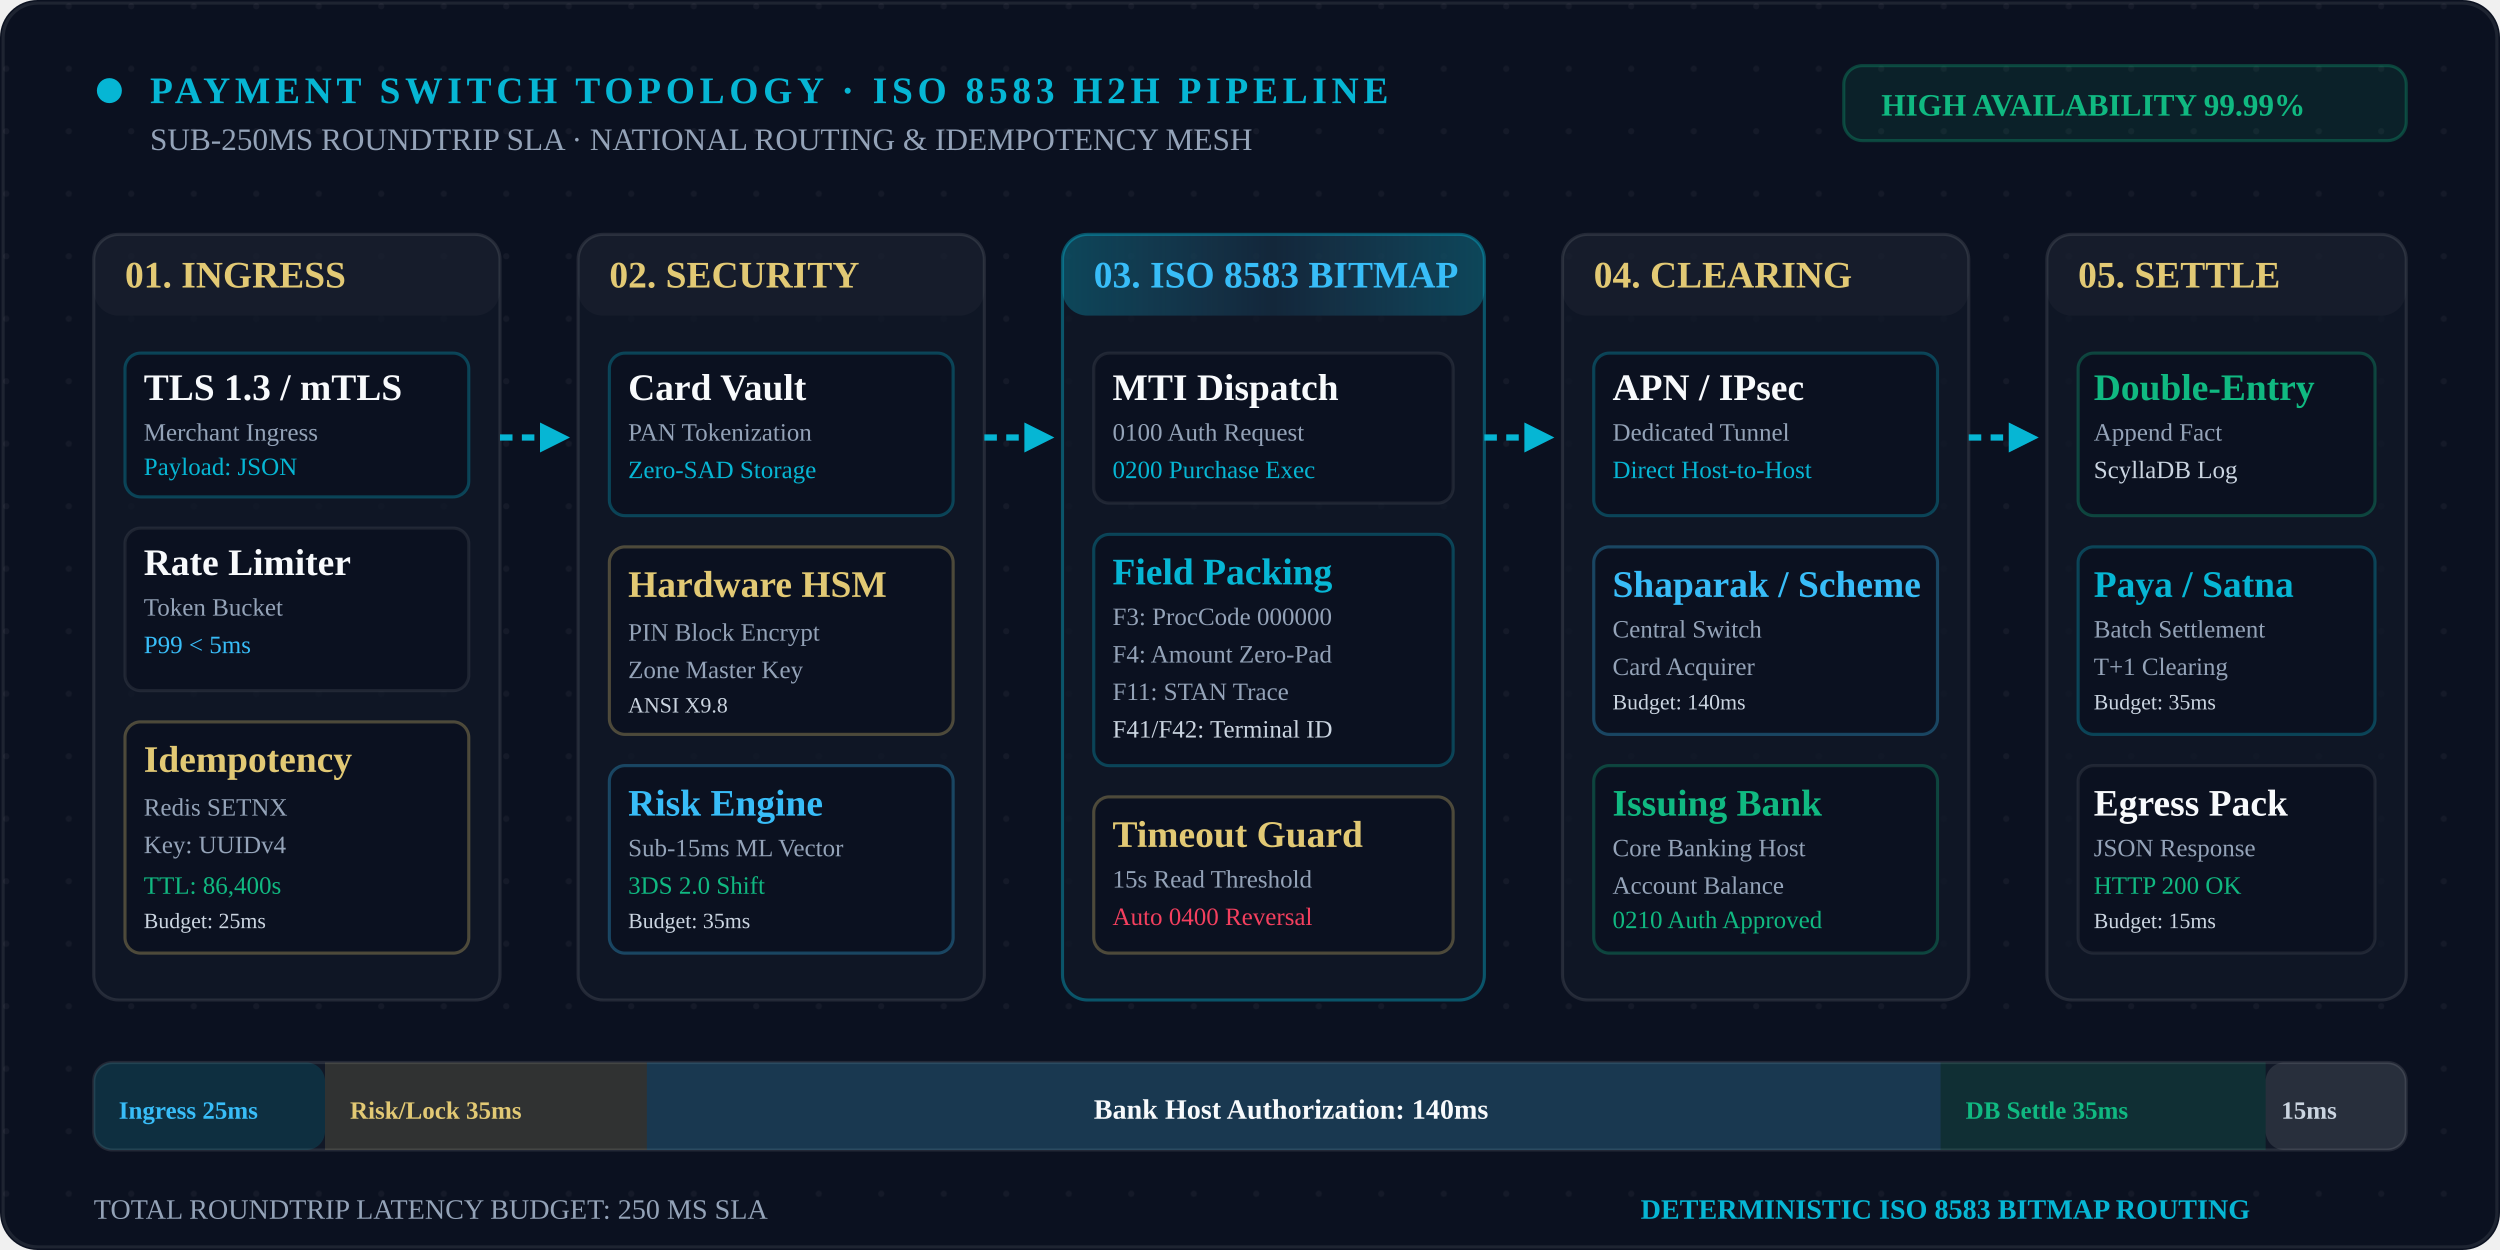
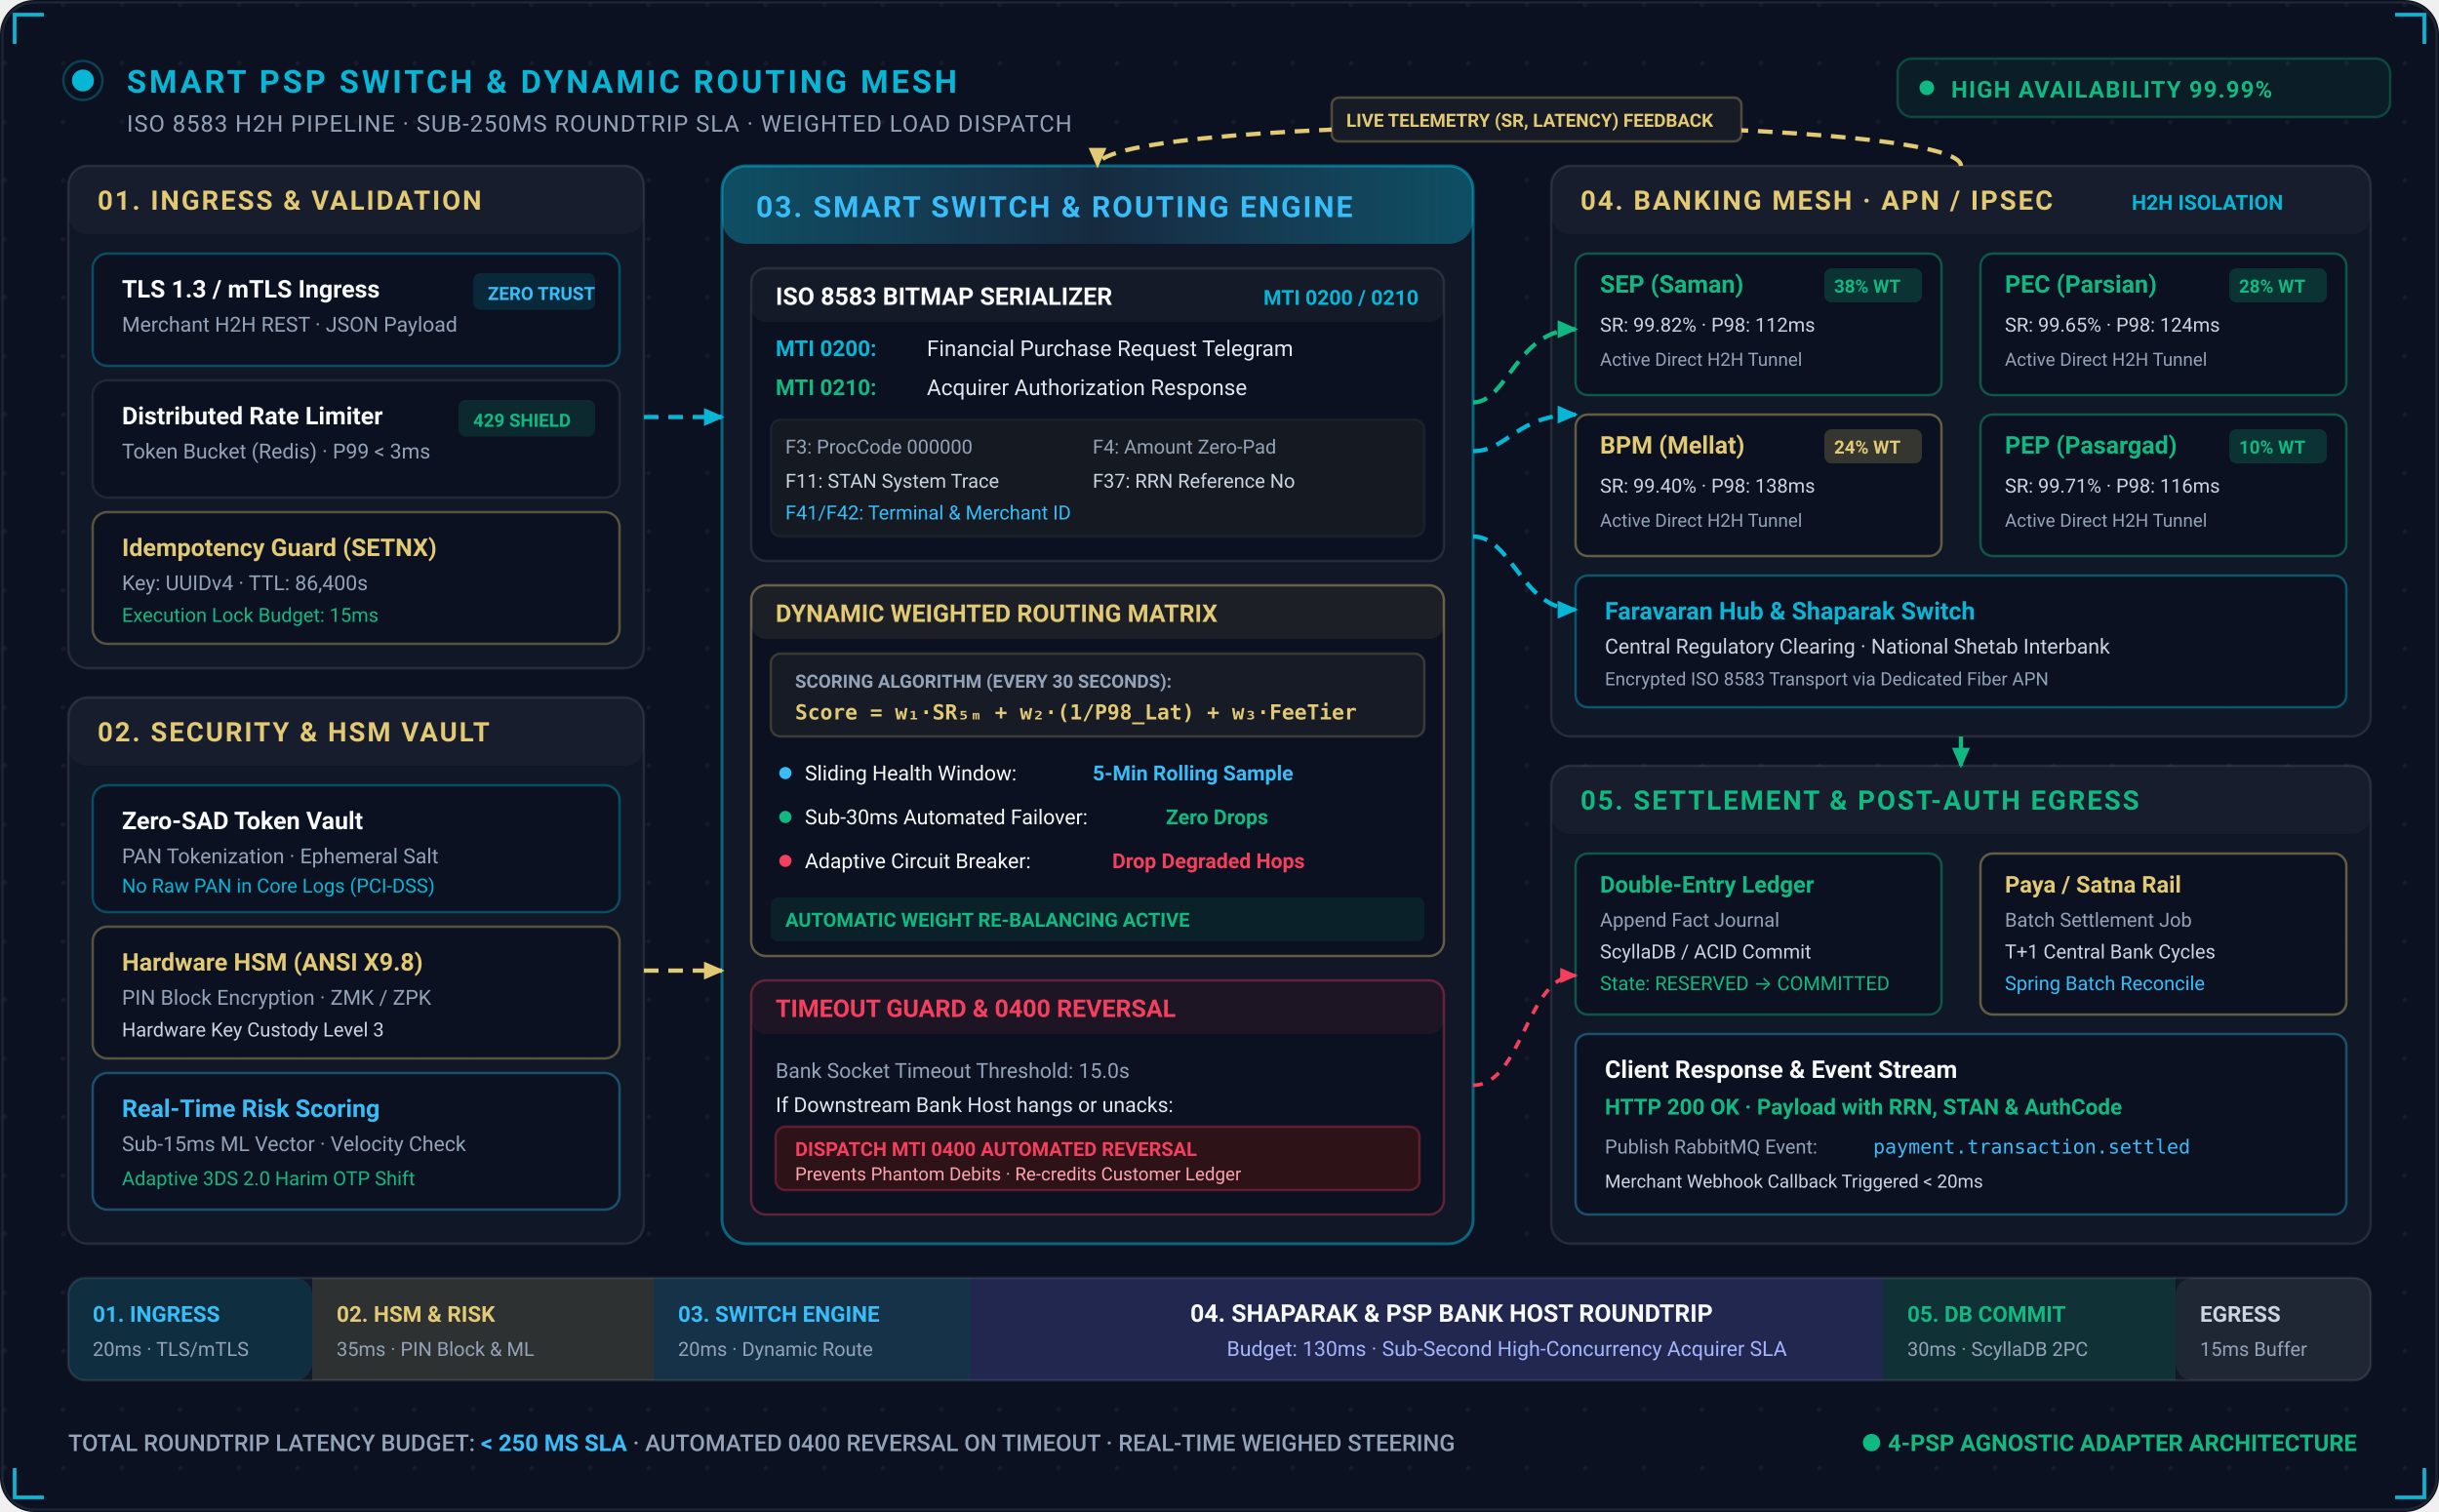
- <svg xmlns="http://www.w3.org/2000/svg" viewBox="0 0 800 400" width="100%" height="auto" class="w-full h-auto font-mono text-[11px]" dir="ltr">
+ <svg xmlns="http://www.w3.org/2000/svg" viewBox="0 0 1000 620" width="100%" height="auto" class="w-full h-auto" preserveAspectRatio="xMidYMid meet" shape-rendering="geometricPrecision" text-rendering="geometricPrecision" dir="ltr">
  <defs>
-     <linearGradient id="switch-cyan-glow" x1="0%" y1="0%" x2="100%" y2="0%">
-       <stop offset="0%" stop-color="#06b6d4" stop-opacity="0.3" />
-       <stop offset="50%" stop-color="#38bdf8" stop-opacity="0.1" />
-       <stop offset="100%" stop-color="#06b6d4" stop-opacity="0.3" />
-     </linearGradient>
-     <pattern id="grid-dots-switch" width="20" height="20" patternUnits="userSpaceOnUse">
+     <pattern id="ps-grid-dots" width="24" height="24" patternUnits="userSpaceOnUse">
      <circle cx="2" cy="2" r="1" fill="#ffffff" fill-opacity="0.04" />
    </pattern>
-     <marker id="arrow-cyan-sw" viewBox="0 0 10 10" refX="6" refY="5" markerWidth="6" markerHeight="6" orient="auto-start-reverse">
-       <path d="M 0 1 L 8 5 L 0 9 z" fill="#06b6d4" />
-     </marker>
-     <marker id="arrow-gold-sw" viewBox="0 0 10 10" refX="6" refY="5" markerWidth="6" markerHeight="6" orient="auto-start-reverse">
-       <path d="M 0 1 L 8 5 L 0 9 z" fill="#e2c974" />
-     </marker>
+     <linearGradient id="ps-cyan-grad" x1="0%" y1="0%" x2="100%" y2="100%">
+       <stop offset="0%" stop-color="#06b6d4" stop-opacity="0.25" />
+       <stop offset="100%" stop-color="#06b6d4" stop-opacity="0.02" />
+     </linearGradient>
+     <linearGradient id="ps-gold-grad" x1="0%" y1="0%" x2="100%" y2="100%">
+       <stop offset="0%" stop-color="#e2c974" stop-opacity="0.2" />
+       <stop offset="100%" stop-color="#e2c974" stop-opacity="0.02" />
+     </linearGradient>
+     <linearGradient id="ps-emerald-grad" x1="0%" y1="0%" x2="100%" y2="100%">
+       <stop offset="0%" stop-color="#10b981" stop-opacity="0.2" />
+       <stop offset="100%" stop-color="#10b981" stop-opacity="0.02" />
+     </linearGradient>
+     <linearGradient id="ps-core-glow" x1="0%" y1="0%" x2="100%" y2="0%">
+       <stop offset="0%" stop-color="#06b6d4" stop-opacity="0.35" />
+       <stop offset="50%" stop-color="#38bdf8" stop-opacity="0.12" />
+       <stop offset="100%" stop-color="#06b6d4" stop-opacity="0.35" />
+     </linearGradient>
+     <marker id="ps-arrow-cyan" viewBox="0 0 10 10" refX="7" refY="5" markerWidth="6" markerHeight="6" orient="auto-start-reverse">
+       <path d="M 0 1.5 L 8 5 L 0 8.5 z" fill="#06b6d4" />
+     </marker>
+     <marker id="ps-arrow-gold" viewBox="0 0 10 10" refX="7" refY="5" markerWidth="6" markerHeight="6" orient="auto-start-reverse">
+       <path d="M 0 1.5 L 8 5 L 0 8.5 z" fill="#e2c974" />
+     </marker>
+     <marker id="ps-arrow-emerald" viewBox="0 0 10 10" refX="7" refY="5" markerWidth="6" markerHeight="6" orient="auto-start-reverse">
+       <path d="M 0 1.5 L 8 5 L 0 8.5 z" fill="#10b981" />
+     </marker>
+     <marker id="ps-arrow-rose" viewBox="0 0 10 10" refX="7" refY="5" markerWidth="6" markerHeight="6" orient="auto-start-reverse">
+       <path d="M 0 1.5 L 8 5 L 0 8.5 z" fill="#f43f5e" />
+     </marker>
+     <style>
+       @keyframes psFlow { to { stroke-dashoffset: -28; } }
+       .ps-conduit-cyan { stroke: #06b6d4; stroke-width: 1.75; stroke-dasharray: 6 4; animation: psFlow 1.6s linear infinite; }
+       .ps-conduit-gold { stroke: #e2c974; stroke-width: 1.75; stroke-dasharray: 6 4; animation: psFlow 1.6s linear infinite; }
+       .ps-conduit-emerald { stroke: #10b981; stroke-width: 1.75; stroke-dasharray: 6 4; animation: psFlow 1.6s linear infinite; }
+       .ps-conduit-rose { stroke: #f43f5e; stroke-width: 1.5; stroke-dasharray: 4 4; animation: psFlow 2s linear infinite; }
+       text { font-family: system-ui, -apple-system, 'Segoe UI', Roboto, 'IBM Plex Mono', monospace; }
+       .code-font { font-family: 'IBM Plex Mono', monospace; }
+     </style>
  </defs>
-   <rect width="800" height="400" fill="#0b1120" rx="12" />
-   <rect width="800" height="400" fill="url(#grid-dots-switch)" rx="12" />
-   <rect width="798" height="398" x="1" y="1" fill="none" stroke="#ffffff" stroke-opacity="0.08" rx="11" />
-   <g transform="translate(30, 24)">
-     <circle cx="5" cy="5" r="4" fill="#06b6d4" />
-     <text x="18" y="9" fill="#06b6d4" font-weight="700" letter-spacing="1.5">PAYMENT SWITCH TOPOLOGY · ISO 8583 H2H PIPELINE</text>
-     <text x="18" y="24" fill="#94a3b8" font-size="10">SUB-250MS ROUNDTRIP SLA · NATIONAL ROUTING &amp; IDEMPOTENCY MESH</text>
-     <rect x="560" y="-3" width="180" height="24" rx="6" fill="#10b981" fill-opacity="0.1" stroke="#10b981" stroke-opacity="0.3" />
-     <text x="572" y="13" fill="#10b981" font-size="10" font-weight="600">HIGH AVAILABILITY 99.99%</text>
-   </g>
-   <g transform="translate(30, 75)">
-     <rect width="130" height="245" rx="8" fill="#111827" fill-opacity="0.8" stroke="#ffffff" stroke-opacity="0.1" />
-     <rect width="130" height="26" rx="8" fill="#ffffff" fill-opacity="0.03" />
-     <text x="10" y="17" fill="#e2c974" font-weight="700">01. INGRESS</text>
-     <rect x="10" y="38" width="110" height="46" rx="5" fill="#0b1120" stroke="#06b6d4" stroke-opacity="0.3" />
-     <text x="16" y="53" fill="#f8fafc" font-weight="600">TLS 1.3 / mTLS</text>
-     <text x="16" y="66" fill="#94a3b8" font-size="8">Merchant Ingress</text>
-     <text x="16" y="77" fill="#06b6d4" font-size="8">Payload: JSON</text>
-     <rect x="10" y="94" width="110" height="52" rx="5" fill="#0b1120" stroke="#ffffff" stroke-opacity="0.08" />
-     <text x="16" y="109" fill="#f8fafc" font-weight="600">Rate Limiter</text>
-     <text x="16" y="122" fill="#94a3b8" font-size="8">Token Bucket</text>
-     <text x="16" y="134" fill="#38bdf8" font-size="8">P99 &lt; 5ms</text>
-     <rect x="10" y="156" width="110" height="74" rx="5" fill="#0b1120" stroke="#e2c974" stroke-opacity="0.3" />
-     <text x="16" y="172" fill="#e2c974" font-weight="600">Idempotency</text>
-     <text x="16" y="186" fill="#94a3b8" font-size="8">Redis SETNX</text>
-     <text x="16" y="198" fill="#94a3b8" font-size="8">Key: UUIDv4</text>
-     <text x="16" y="211" fill="#10b981" font-size="8">TTL: 86,400s</text>
-     <text x="16" y="222" fill="#cbd5e1" font-size="7">Budget: 25ms</text>
-   </g>
-   <path d="M 160 140 L 180 140" fill="none" stroke="#06b6d4" stroke-width="2" stroke-dasharray="4 3" marker-end="url(#arrow-cyan-sw)" />
-   <g transform="translate(185, 75)">
-     <rect width="130" height="245" rx="8" fill="#111827" fill-opacity="0.8" stroke="#ffffff" stroke-opacity="0.1" />
-     <rect width="130" height="26" rx="8" fill="#ffffff" fill-opacity="0.03" />
-     <text x="10" y="17" fill="#e2c974" font-weight="700">02. SECURITY</text>
-     <rect x="10" y="38" width="110" height="52" rx="5" fill="#0b1120" stroke="#06b6d4" stroke-opacity="0.3" />
-     <text x="16" y="53" fill="#f8fafc" font-weight="600">Card Vault</text>
-     <text x="16" y="66" fill="#94a3b8" font-size="8">PAN Tokenization</text>
-     <text x="16" y="78" fill="#06b6d4" font-size="8">Zero-SAD Storage</text>
-     <rect x="10" y="100" width="110" height="60" rx="5" fill="#0b1120" stroke="#e2c974" stroke-opacity="0.3" />
-     <text x="16" y="116" fill="#e2c974" font-weight="600">Hardware HSM</text>
-     <text x="16" y="130" fill="#94a3b8" font-size="8">PIN Block Encrypt</text>
-     <text x="16" y="142" fill="#94a3b8" font-size="8">Zone Master Key</text>
-     <text x="16" y="153" fill="#cbd5e1" font-size="7">ANSI X9.8</text>
-     <rect x="10" y="170" width="110" height="60" rx="5" fill="#0b1120" stroke="#38bdf8" stroke-opacity="0.3" />
-     <text x="16" y="186" fill="#38bdf8" font-weight="600">Risk Engine</text>
-     <text x="16" y="199" fill="#94a3b8" font-size="8">Sub-15ms ML Vector</text>
-     <text x="16" y="211" fill="#10b981" font-size="8">3DS 2.0 Shift</text>
-     <text x="16" y="222" fill="#cbd5e1" font-size="7">Budget: 35ms</text>
-   </g>
-   <path d="M 315 140 L 335 140" fill="none" stroke="#06b6d4" stroke-width="2" stroke-dasharray="4 3" marker-end="url(#arrow-cyan-sw)" />
-   <g transform="translate(340, 75)">
-     <rect width="135" height="245" rx="8" fill="#111827" fill-opacity="0.8" stroke="#06b6d4" stroke-opacity="0.4" />
-     <rect width="135" height="26" rx="8" fill="url(#switch-cyan-glow)" />
-     <text x="10" y="17" fill="#38bdf8" font-weight="700">03. ISO 8583 BITMAP</text>
-     <rect x="10" y="38" width="115" height="48" rx="5" fill="#0b1120" stroke="#ffffff" stroke-opacity="0.08" />
-     <text x="16" y="53" fill="#f8fafc" font-weight="600">MTI Dispatch</text>
-     <text x="16" y="66" fill="#94a3b8" font-size="8">0100 Auth Request</text>
-     <text x="16" y="78" fill="#06b6d4" font-size="8">0200 Purchase Exec</text>
-     <rect x="10" y="96" width="115" height="74" rx="5" fill="#0b1120" stroke="#06b6d4" stroke-opacity="0.3" />
-     <text x="16" y="112" fill="#06b6d4" font-weight="600">Field Packing</text>
-     <text x="16" y="125" fill="#94a3b8" font-size="8">F3: ProcCode 000000</text>
-     <text x="16" y="137" fill="#94a3b8" font-size="8">F4: Amount Zero-Pad</text>
-     <text x="16" y="149" fill="#94a3b8" font-size="8">F11: STAN Trace</text>
-     <text x="16" y="161" fill="#cbd5e1" font-size="8">F41/F42: Terminal ID</text>
-     <rect x="10" y="180" width="115" height="50" rx="5" fill="#0b1120" stroke="#e2c974" stroke-opacity="0.3" />
-     <text x="16" y="196" fill="#e2c974" font-weight="600">Timeout Guard</text>
-     <text x="16" y="209" fill="#94a3b8" font-size="8">15s Read Threshold</text>
-     <text x="16" y="221" fill="#f43f5e" font-size="8">Auto 0400 Reversal</text>
-   </g>
-   <path d="M 475 140 L 495 140" fill="none" stroke="#06b6d4" stroke-width="2" stroke-dasharray="4 3" marker-end="url(#arrow-cyan-sw)" />
-   <g transform="translate(500, 75)">
-     <rect width="130" height="245" rx="8" fill="#111827" fill-opacity="0.8" stroke="#ffffff" stroke-opacity="0.1" />
-     <rect width="130" height="26" rx="8" fill="#ffffff" fill-opacity="0.03" />
-     <text x="10" y="17" fill="#e2c974" font-weight="700">04. CLEARING</text>
-     <rect x="10" y="38" width="110" height="52" rx="5" fill="#0b1120" stroke="#06b6d4" stroke-opacity="0.3" />
-     <text x="16" y="53" fill="#f8fafc" font-weight="600">APN / IPsec</text>
-     <text x="16" y="66" fill="#94a3b8" font-size="8">Dedicated Tunnel</text>
-     <text x="16" y="78" fill="#06b6d4" font-size="8">Direct Host-to-Host</text>
-     <rect x="10" y="100" width="110" height="60" rx="5" fill="#0b1120" stroke="#38bdf8" stroke-opacity="0.3" />
-     <text x="16" y="116" fill="#38bdf8" font-weight="600">Shaparak / Scheme</text>
-     <text x="16" y="129" fill="#94a3b8" font-size="8">Central Switch</text>
-     <text x="16" y="141" fill="#94a3b8" font-size="8">Card Acquirer</text>
-     <text x="16" y="152" fill="#cbd5e1" font-size="7">Budget: 140ms</text>
-     <rect x="10" y="170" width="110" height="60" rx="5" fill="#0b1120" stroke="#10b981" stroke-opacity="0.3" />
-     <text x="16" y="186" fill="#10b981" font-weight="600">Issuing Bank</text>
-     <text x="16" y="199" fill="#94a3b8" font-size="8">Core Banking Host</text>
-     <text x="16" y="211" fill="#94a3b8" font-size="8">Account Balance</text>
-     <text x="16" y="222" fill="#10b981" font-size="8">0210 Auth Approved</text>
-   </g>
-   <path d="M 630 140 L 650 140" fill="none" stroke="#06b6d4" stroke-width="2" stroke-dasharray="4 3" marker-end="url(#arrow-cyan-sw)" />
-   <g transform="translate(655, 75)">
-     <rect width="115" height="245" rx="8" fill="#111827" fill-opacity="0.8" stroke="#ffffff" stroke-opacity="0.1" />
-     <rect width="115" height="26" rx="8" fill="#ffffff" fill-opacity="0.03" />
-     <text x="10" y="17" fill="#e2c974" font-weight="700">05. SETTLE</text>
-     <rect x="10" y="38" width="95" height="52" rx="5" fill="#0b1120" stroke="#10b981" stroke-opacity="0.3" />
-     <text x="15" y="53" fill="#10b981" font-weight="600">Double-Entry</text>
-     <text x="15" y="66" fill="#94a3b8" font-size="8">Append Fact</text>
-     <text x="15" y="78" fill="#cbd5e1" font-size="8">ScyllaDB Log</text>
-     <rect x="10" y="100" width="95" height="60" rx="5" fill="#0b1120" stroke="#06b6d4" stroke-opacity="0.3" />
-     <text x="15" y="116" fill="#06b6d4" font-weight="600">Paya / Satna</text>
-     <text x="15" y="129" fill="#94a3b8" font-size="8">Batch Settlement</text>
-     <text x="15" y="141" fill="#94a3b8" font-size="8">T+1 Clearing</text>
-     <text x="15" y="152" fill="#cbd5e1" font-size="7">Budget: 35ms</text>
-     <rect x="10" y="170" width="95" height="60" rx="5" fill="#0b1120" stroke="#ffffff" stroke-opacity="0.08" />
-     <text x="15" y="186" fill="#f8fafc" font-weight="600">Egress Pack</text>
-     <text x="15" y="199" fill="#94a3b8" font-size="8">JSON Response</text>
-     <text x="15" y="211" fill="#10b981" font-size="8">HTTP 200 OK</text>
-     <text x="15" y="222" fill="#cbd5e1" font-size="7">Budget: 15ms</text>
-   </g>
-   <g transform="translate(30, 340)">
-     <rect width="740" height="28" rx="6" fill="#111827" stroke="#ffffff" stroke-opacity="0.1" />
-     <rect x="0" y="0" width="74" height="28" rx="6" fill="#06b6d4" fill-opacity="0.15" />
-     <text x="8" y="18" fill="#38bdf8" font-size="8" font-weight="600">Ingress 25ms</text>
-     <rect x="74" y="0" width="103" height="28" fill="#e2c974" fill-opacity="0.15" />
-     <text x="82" y="18" fill="#e2c974" font-size="8" font-weight="600">Risk/Lock 35ms</text>
-     <rect x="177" y="0" width="414" height="28" fill="#38bdf8" fill-opacity="0.2" />
-     <text x="320" y="18" fill="#f8fafc" font-size="9" font-weight="700">Bank Host Authorization: 140ms</text>
-     <rect x="591" y="0" width="104" height="28" fill="#10b981" fill-opacity="0.15" />
-     <text x="599" y="18" fill="#10b981" font-size="8" font-weight="600">DB Settle 35ms</text>
-     <rect x="695" y="0" width="45" height="28" rx="6" fill="#ffffff" fill-opacity="0.1" />
-     <text x="700" y="18" fill="#cbd5e1" font-size="8" font-weight="600">15ms</text>
-   </g>
-   <g transform="translate(30, 385)">
-     <text x="0" y="5" fill="#94a3b8" font-size="9">TOTAL ROUNDTRIP LATENCY BUDGET: 250 MS SLA</text>
-     <text x="495" y="5" fill="#06b6d4" font-size="9" font-weight="600">DETERMINISTIC ISO 8583 BITMAP ROUTING</text>
+   <rect width="1000" height="620" fill="#0b1120" rx="14" />
+   <rect width="1000" height="620" fill="url(#ps-grid-dots)" rx="14" />
+   <rect width="998" height="618" x="1" y="1" fill="none" stroke="#ffffff" stroke-opacity="0.08" rx="13" />
+   <path d="M 6 18 L 6 6 L 18 6" stroke="#06b6d4" stroke-width="1.5" fill="none" />
+   <path d="M 982 6 L 994 6 L 994 18" stroke="#06b6d4" stroke-width="1.5" fill="none" />
+   <path d="M 6 602 L 6 614 L 18 614" stroke="#06b6d4" stroke-width="1.5" fill="none" />
+   <path d="M 982 614 L 994 614 L 994 602" stroke="#06b6d4" stroke-width="1.5" fill="none" />
+   <g transform="translate(28, 22)">
+     <circle cx="6" cy="11" r="4.5" fill="#06b6d4" />
+     <circle cx="6" cy="11" r="8" fill="none" stroke="#06b6d4" stroke-opacity="0.3" />
+     <text x="24" y="16" fill="#06b6d4" font-size="13" font-weight="700" letter-spacing="1.2">SMART PSP SWITCH &amp; DYNAMIC ROUTING MESH</text>
+     <text x="24" y="32" fill="#94a3b8" font-size="9.5" letter-spacing="0.4">ISO 8583 H2H PIPELINE · SUB-250MS ROUNDTRIP SLA · WEIGHTED LOAD DISPATCH</text>
+     <rect x="750" y="2" width="202" height="24" rx="6" fill="#10b981" fill-opacity="0.08" stroke="#10b981" stroke-opacity="0.3" />
+     <circle cx="762" cy="14" r="3" fill="#10b981" />
+     <text x="772" y="18" fill="#10b981" font-size="9.5" font-weight="700" letter-spacing="0.5">HIGH AVAILABILITY 99.99%</text>
+   </g>
+   <g transform="translate(28, 68)">
+     <rect width="236" height="206" rx="8" fill="#111827" fill-opacity="0.85" stroke="#ffffff" stroke-opacity="0.1" />
+     <rect width="236" height="28" rx="8" fill="#ffffff" fill-opacity="0.03" />
+     <text x="12" y="18" fill="#e2c974" font-size="11" font-weight="700" letter-spacing="0.8">01. INGRESS &amp; VALIDATION</text>
+     <g transform="translate(10, 36)">
+       <rect width="216" height="46" rx="6" fill="#0b1120" stroke="#06b6d4" stroke-opacity="0.35" />
+       <text x="12" y="18" fill="#f8fafc" font-size="10" font-weight="600">TLS 1.3 / mTLS Ingress</text>
+       <text x="12" y="32" fill="#94a3b8" font-size="8.5">Merchant H2H REST · JSON Payload</text>
+       <rect x="156" y="8" width="50" height="15" rx="3" fill="#06b6d4" fill-opacity="0.15" />
+       <text x="162" y="19" fill="#38bdf8" font-size="7.5" font-weight="600">ZERO TRUST</text>
+     </g>
+     <g transform="translate(10, 88)">
+       <rect width="216" height="48" rx="6" fill="#0b1120" stroke="#ffffff" stroke-opacity="0.08" />
+       <text x="12" y="18" fill="#f8fafc" font-size="10" font-weight="600">Distributed Rate Limiter</text>
+       <text x="12" y="32" fill="#94a3b8" font-size="8.5">Token Bucket (Redis) · P99 &lt; 3ms</text>
+       <rect x="150" y="8" width="56" height="15" rx="3" fill="#10b981" fill-opacity="0.15" />
+       <text x="156" y="19" fill="#10b981" font-size="7.5" font-weight="600">429 SHIELD</text>
+     </g>
+     <g transform="translate(10, 142)">
+       <rect width="216" height="54" rx="6" fill="#0b1120" stroke="#e2c974" stroke-opacity="0.35" />
+       <text x="12" y="18" fill="#e2c974" font-size="10" font-weight="600">Idempotency Guard (SETNX)</text>
+       <text x="12" y="32" fill="#94a3b8" font-size="8.5">Key: UUIDv4 · TTL: 86,400s</text>
+       <text x="12" y="45" fill="#10b981" font-size="8">Execution Lock Budget: 15ms</text>
+     </g>
+   </g>
+   <g transform="translate(28, 286)">
+     <rect width="236" height="224" rx="8" fill="#111827" fill-opacity="0.85" stroke="#ffffff" stroke-opacity="0.1" />
+     <rect width="236" height="28" rx="8" fill="#ffffff" fill-opacity="0.03" />
+     <text x="12" y="18" fill="#e2c974" font-size="11" font-weight="700" letter-spacing="0.8">02. SECURITY &amp; HSM VAULT</text>
+     <g transform="translate(10, 36)">
+       <rect width="216" height="52" rx="6" fill="#0b1120" stroke="#06b6d4" stroke-opacity="0.35" />
+       <text x="12" y="18" fill="#f8fafc" font-size="10" font-weight="600">Zero-SAD Token Vault</text>
+       <text x="12" y="32" fill="#94a3b8" font-size="8.5">PAN Tokenization · Ephemeral Salt</text>
+       <text x="12" y="44" fill="#06b6d4" font-size="8">No Raw PAN in Core Logs (PCI-DSS)</text>
+     </g>
+     <g transform="translate(10, 94)">
+       <rect width="216" height="54" rx="6" fill="#0b1120" stroke="#e2c974" stroke-opacity="0.35" />
+       <text x="12" y="18" fill="#e2c974" font-size="10" font-weight="600">Hardware HSM (ANSI X9.8)</text>
+       <text x="12" y="32" fill="#94a3b8" font-size="8.5">PIN Block Encryption · ZMK / ZPK</text>
+       <text x="12" y="45" fill="#cbd5e1" font-size="8">Hardware Key Custody Level 3</text>
+     </g>
+     <g transform="translate(10, 154)">
+       <rect width="216" height="56" rx="6" fill="#0b1120" stroke="#38bdf8" stroke-opacity="0.35" />
+       <text x="12" y="18" fill="#38bdf8" font-size="10" font-weight="600">Real-Time Risk Scoring</text>
+       <text x="12" y="32" fill="#94a3b8" font-size="8.5">Sub-15ms ML Vector · Velocity Check</text>
+       <text x="12" y="46" fill="#10b981" font-size="8">Adaptive 3DS 2.0 Harim OTP Shift</text>
+     </g>
+   </g>
+   <g transform="translate(296, 68)">
+     <rect width="308" height="442" rx="10" fill="#111827" fill-opacity="0.95" stroke="#06b6d4" stroke-opacity="0.5" stroke-width="1.2" />
+     <rect width="308" height="32" rx="10" fill="url(#ps-core-glow)" />
+     <text x="14" y="21" fill="#38bdf8" font-size="12" font-weight="700" letter-spacing="0.8">03. SMART SWITCH &amp; ROUTING ENGINE</text>
+     <g transform="translate(12, 42)">
+       <rect width="284" height="120" rx="6" fill="#0b1120" stroke="#ffffff" stroke-opacity="0.1" />
+       <rect width="284" height="22" rx="6" fill="#ffffff" fill-opacity="0.04" />
+       <text x="10" y="15" fill="#f8fafc" font-size="10" font-weight="700">ISO 8583 BITMAP SERIALIZER</text>
+       <text x="210" y="15" fill="#06b6d4" font-size="8.5" font-weight="600">MTI 0200 / 0210</text>
+       <text x="10" y="36" fill="#06b6d4" font-size="9" font-weight="600">MTI 0200:</text>
+       <text x="72" y="36" fill="#e2e8f0" font-size="9">Financial Purchase Request Telegram</text>
+       <text x="10" y="52" fill="#10b981" font-size="9" font-weight="600">MTI 0210:</text>
+       <text x="72" y="52" fill="#e2e8f0" font-size="9">Acquirer Authorization Response</text>
+       <rect x="8" y="62" width="268" height="48" rx="4" fill="#151921" stroke="#ffffff" stroke-opacity="0.05" />
+       <text x="14" y="76" fill="#94a3b8" font-size="8">F3: ProcCode 000000</text>
+       <text x="140" y="76" fill="#94a3b8" font-size="8">F4: Amount Zero-Pad</text>
+       <text x="14" y="90" fill="#cbd5e1" font-size="8">F11: STAN System Trace</text>
+       <text x="140" y="90" fill="#cbd5e1" font-size="8">F37: RRN Reference No</text>
+       <text x="14" y="103" fill="#38bdf8" font-size="8">F41/F42: Terminal &amp; Merchant ID</text>
+     </g>
+     <g transform="translate(12, 172)">
+       <rect width="284" height="152" rx="6" fill="#0b1120" stroke="#e2c974" stroke-opacity="0.4" />
+       <rect width="284" height="22" rx="6" fill="#e2c974" fill-opacity="0.08" />
+       <text x="10" y="15" fill="#e2c974" font-size="10" font-weight="700">DYNAMIC WEIGHTED ROUTING MATRIX</text>
+       <g transform="translate(8, 28)">
+         <rect width="268" height="34" rx="4" fill="#171b26" stroke="#e2c974" stroke-opacity="0.2" />
+         <text x="10" y="14" fill="#94a3b8" font-size="7.5" font-weight="600">SCORING ALGORITHM (EVERY 30 SECONDS):</text>
+         <text x="10" y="27" fill="#e2c974" font-size="8.5" class="code-font" font-weight="600">Score = w₁·SR₅ₘ + w₂·(1/P98_Lat) + w₃·FeeTier</text>
+       </g>
+       <g transform="translate(10, 72)">
+         <circle cx="4" cy="5" r="2.5" fill="#38bdf8" />
+         <text x="12" y="8" fill="#f8fafc" font-size="8.5">Sliding Health Window:</text>
+         <text x="130" y="8" fill="#38bdf8" font-size="8.5" font-weight="600">5-Min Rolling Sample</text>
+         <circle cx="4" cy="23" r="2.5" fill="#10b981" />
+         <text x="12" y="26" fill="#f8fafc" font-size="8.5">Sub-30ms Automated Failover:</text>
+         <text x="160" y="26" fill="#10b981" font-size="8.5" font-weight="600">Zero Drops</text>
+         <circle cx="4" cy="41" r="2.5" fill="#f43f5e" />
+         <text x="12" y="44" fill="#f8fafc" font-size="8.5">Adaptive Circuit Breaker:</text>
+         <text x="138" y="44" fill="#f43f5e" font-size="8.5" font-weight="600">Drop Degraded Hops</text>
+       </g>
+       <rect x="8" y="128" width="268" height="18" rx="3" fill="#10b981" fill-opacity="0.1" />
+       <text x="14" y="140" fill="#10b981" font-size="8" font-weight="600">AUTOMATIC WEIGHT RE-BALANCING ACTIVE</text>
+     </g>
+     <g transform="translate(12, 334)">
+       <rect width="284" height="96" rx="6" fill="#0b1120" stroke="#f43f5e" stroke-opacity="0.35" />
+       <rect width="284" height="22" rx="6" fill="#f43f5e" fill-opacity="0.08" />
+       <text x="10" y="15" fill="#f43f5e" font-size="10" font-weight="700">TIMEOUT GUARD &amp; 0400 REVERSAL</text>
+       <g transform="translate(10, 30)">
+         <text x="0" y="10" fill="#94a3b8" font-size="8.5">Bank Socket Timeout Threshold: 15.0s</text>
+         <text x="0" y="24" fill="#e2e8f0" font-size="8.5">If Downstream Bank Host hangs or unacks:</text>
+         <rect x="0" y="30" width="264" height="26" rx="4" fill="#2d1217" stroke="#f43f5e" stroke-opacity="0.3" />
+         <text x="8" y="42" fill="#f43f5e" font-size="8" font-weight="700">DISPATCH MTI 0400 AUTOMATED REVERSAL</text>
+         <text x="8" y="52" fill="#fda4af" font-size="7.5">Prevents Phantom Debits · Re-credits Customer Ledger</text>
+       </g>
+     </g>
+   </g>
+   <g transform="translate(636, 68)">
+     <rect width="336" height="234" rx="8" fill="#111827" fill-opacity="0.85" stroke="#ffffff" stroke-opacity="0.1" />
+     <rect width="336" height="28" rx="8" fill="#ffffff" fill-opacity="0.03" />
+     <text x="12" y="18" fill="#e2c974" font-size="11" font-weight="700" letter-spacing="0.8">04. BANKING MESH · APN / IPSEC</text>
+     <text x="238" y="18" fill="#06b6d4" font-size="8.5" font-weight="600">H2H ISOLATION</text>
+     <g transform="translate(10, 36)">
+       <rect width="150" height="58" rx="5" fill="#0b1120" stroke="#10b981" stroke-opacity="0.4" />
+       <text x="10" y="16" fill="#10b981" font-size="10" font-weight="700">SEP (Saman)</text>
+       <rect x="102" y="6" width="40" height="14" rx="3" fill="#10b981" fill-opacity="0.2" />
+       <text x="106" y="16" fill="#10b981" font-size="7.5" font-weight="700">38% WT</text>
+       <text x="10" y="32" fill="#cbd5e1" font-size="8">SR: 99.82% · P98: 112ms</text>
+       <text x="10" y="46" fill="#94a3b8" font-size="7.5">Active Direct H2H Tunnel</text>
+     </g>
+     <g transform="translate(176, 36)">
+       <rect width="150" height="58" rx="5" fill="#0b1120" stroke="#10b981" stroke-opacity="0.4" />
+       <text x="10" y="16" fill="#10b981" font-size="10" font-weight="700">PEC (Parsian)</text>
+       <rect x="102" y="6" width="40" height="14" rx="3" fill="#10b981" fill-opacity="0.2" />
+       <text x="106" y="16" fill="#10b981" font-size="7.5" font-weight="700">28% WT</text>
+       <text x="10" y="32" fill="#cbd5e1" font-size="8">SR: 99.65% · P98: 124ms</text>
+       <text x="10" y="46" fill="#94a3b8" font-size="7.5">Active Direct H2H Tunnel</text>
+     </g>
+     <g transform="translate(10, 102)">
+       <rect width="150" height="58" rx="5" fill="#0b1120" stroke="#e2c974" stroke-opacity="0.4" />
+       <text x="10" y="16" fill="#e2c974" font-size="10" font-weight="700">BPM (Mellat)</text>
+       <rect x="102" y="6" width="40" height="14" rx="3" fill="#e2c974" fill-opacity="0.2" />
+       <text x="106" y="16" fill="#e2c974" font-size="7.5" font-weight="700">24% WT</text>
+       <text x="10" y="32" fill="#cbd5e1" font-size="8">SR: 99.40% · P98: 138ms</text>
+       <text x="10" y="46" fill="#94a3b8" font-size="7.5">Active Direct H2H Tunnel</text>
+     </g>
+     <g transform="translate(176, 102)">
+       <rect width="150" height="58" rx="5" fill="#0b1120" stroke="#10b981" stroke-opacity="0.4" />
+       <text x="10" y="16" fill="#10b981" font-size="10" font-weight="700">PEP (Pasargad)</text>
+       <rect x="102" y="6" width="40" height="14" rx="3" fill="#10b981" fill-opacity="0.2" />
+       <text x="106" y="16" fill="#10b981" font-size="7.5" font-weight="700">10% WT</text>
+       <text x="10" y="32" fill="#cbd5e1" font-size="8">SR: 99.71% · P98: 116ms</text>
+       <text x="10" y="46" fill="#94a3b8" font-size="7.5">Active Direct H2H Tunnel</text>
+     </g>
+     <g transform="translate(10, 168)">
+       <rect width="316" height="54" rx="5" fill="#0b1120" stroke="#06b6d4" stroke-opacity="0.4" />
+       <text x="12" y="18" fill="#06b6d4" font-size="10" font-weight="700">Faravaran Hub &amp; Shaparak Switch</text>
+       <text x="12" y="32" fill="#cbd5e1" font-size="8.5">Central Regulatory Clearing · National Shetab Interbank</text>
+       <text x="12" y="45" fill="#94a3b8" font-size="7.5">Encrypted ISO 8583 Transport via Dedicated Fiber APN</text>
+     </g>
+   </g>
+   <g transform="translate(636, 314)">
+     <rect width="336" height="196" rx="8" fill="#111827" fill-opacity="0.85" stroke="#ffffff" stroke-opacity="0.1" />
+     <rect width="336" height="28" rx="8" fill="#ffffff" fill-opacity="0.03" />
+     <text x="12" y="18" fill="#10b981" font-size="11" font-weight="700" letter-spacing="0.8">05. SETTLEMENT &amp; POST-AUTH EGRESS</text>
+     <g transform="translate(10, 36)">
+       <rect width="150" height="66" rx="5" fill="#0b1120" stroke="#10b981" stroke-opacity="0.4" />
+       <text x="10" y="16" fill="#10b981" font-size="9.5" font-weight="700">Double-Entry Ledger</text>
+       <text x="10" y="30" fill="#94a3b8" font-size="8">Append Fact Journal</text>
+       <text x="10" y="43" fill="#cbd5e1" font-size="8">ScyllaDB / ACID Commit</text>
+       <text x="10" y="56" fill="#10b981" font-size="8">State: RESERVED → COMMITTED</text>
+     </g>
+     <g transform="translate(176, 36)">
+       <rect width="150" height="66" rx="5" fill="#0b1120" stroke="#e2c974" stroke-opacity="0.4" />
+       <text x="10" y="16" fill="#e2c974" font-size="9.5" font-weight="700">Paya / Satna Rail</text>
+       <text x="10" y="30" fill="#94a3b8" font-size="8">Batch Settlement Job</text>
+       <text x="10" y="43" fill="#cbd5e1" font-size="8">T+1 Central Bank Cycles</text>
+       <text x="10" y="56" fill="#38bdf8" font-size="8">Spring Batch Reconcile</text>
+     </g>
+     <g transform="translate(10, 110)">
+       <rect width="316" height="74" rx="5" fill="#0b1120" stroke="#38bdf8" stroke-opacity="0.35" />
+       <text x="12" y="18" fill="#f8fafc" font-size="10" font-weight="700">Client Response &amp; Event Stream</text>
+       <text x="12" y="33" fill="#10b981" font-size="9" font-weight="600">HTTP 200 OK · Payload with RRN, STAN &amp; AuthCode</text>
+       <text x="12" y="49" fill="#94a3b8" font-size="8">Publish RabbitMQ Event:</text>
+       <text x="122" y="49" fill="#38bdf8" font-size="8" class="code-font">payment.transaction.settled</text>
+       <text x="12" y="63" fill="#cbd5e1" font-size="7.5">Merchant Webhook Callback Triggered &lt; 20ms</text>
+     </g>
+   </g>
+   <path d="M 264 171 L 296 171" fill="none" class="ps-conduit-cyan" marker-end="url(#ps-arrow-cyan)" />
+   <path d="M 264 398 L 296 398" fill="none" class="ps-conduit-gold" marker-end="url(#ps-arrow-gold)" />
+   <path d="M 604 165 C 618 165, 622 135, 646 135" fill="none" class="ps-conduit-emerald" marker-end="url(#ps-arrow-emerald)" />
+   <path d="M 604 185 C 618 185, 622 170, 646 170" fill="none" class="ps-conduit-cyan" marker-end="url(#ps-arrow-cyan)" />
+   <path d="M 604 220 C 620 220, 624 250, 646 250" fill="none" class="ps-conduit-cyan" marker-end="url(#ps-arrow-cyan)" />
+   <path d="M 804 302 L 804 314" fill="none" class="ps-conduit-emerald" marker-end="url(#ps-arrow-emerald)" />
+   <path d="M 804 68 C 804 46, 450 46, 450 68" fill="none" class="ps-conduit-gold" marker-end="url(#ps-arrow-gold)" />
+   <rect x="546" y="40" width="168" height="18" rx="3" fill="#171b26" stroke="#e2c974" stroke-opacity="0.3" />
+   <text x="552" y="52" fill="#e2c974" font-size="7.5" font-weight="600">LIVE TELEMETRY (SR, LATENCY) FEEDBACK</text>
+   <path d="M 604 445 C 624 445, 626 400, 646 400" fill="none" class="ps-conduit-rose" marker-end="url(#ps-arrow-rose)" />
+   <g transform="translate(28, 524)">
+     <rect width="944" height="42" rx="7" fill="#111827" stroke="#ffffff" stroke-opacity="0.1" />
+     <rect x="0" y="0" width="100" height="42" rx="7" fill="#06b6d4" fill-opacity="0.14" />
+     <text x="10" y="18" fill="#38bdf8" font-size="9" font-weight="700">01. INGRESS</text>
+     <text x="10" y="32" fill="#94a3b8" font-size="8">20ms · TLS/mTLS</text>
+     <rect x="100" y="0" width="140" height="42" fill="#e2c974" fill-opacity="0.14" />
+     <text x="110" y="18" fill="#e2c974" font-size="9" font-weight="700">02. HSM &amp; RISK</text>
+     <text x="110" y="32" fill="#94a3b8" font-size="8">35ms · PIN Block &amp; ML</text>
+     <rect x="240" y="0" width="130" height="42" fill="#38bdf8" fill-opacity="0.16" />
+     <text x="250" y="18" fill="#38bdf8" font-size="9" font-weight="700">03. SWITCH ENGINE</text>
+     <text x="250" y="32" fill="#94a3b8" font-size="8">20ms · Dynamic Route</text>
+     <rect x="370" y="0" width="374" height="42" fill="#6366f1" fill-opacity="0.2" />
+     <text x="460" y="18" fill="#f8fafc" font-size="10" font-weight="700">04. SHAPARAK &amp; PSP BANK HOST ROUNDTRIP</text>
+     <text x="475" y="32" fill="#a5b4fc" font-size="8.5">Budget: 130ms · Sub-Second High-Concurrency Acquirer SLA</text>
+     <rect x="744" y="0" width="120" height="42" fill="#10b981" fill-opacity="0.16" />
+     <text x="754" y="18" fill="#10b981" font-size="9" font-weight="700">05. DB COMMIT</text>
+     <text x="754" y="32" fill="#94a3b8" font-size="8">30ms · ScyllaDB 2PC</text>
+     <rect x="864" y="0" width="80" height="42" rx="7" fill="#ffffff" fill-opacity="0.06" />
+     <text x="874" y="18" fill="#cbd5e1" font-size="9" font-weight="700">EGRESS</text>
+     <text x="874" y="32" fill="#94a3b8" font-size="8">15ms Buffer</text>
+   </g>
+   <g transform="translate(28, 595)">
+     <text x="0" y="0" fill="#94a3b8" font-size="9.5" font-weight="500">
+       TOTAL ROUNDTRIP LATENCY BUDGET: <tspan fill="#38bdf8" font-weight="700">&lt; 250 MS SLA</tspan> · AUTOMATED 0400 REVERSAL ON TIMEOUT · REAL-TIME WEIGHED STEERING
+     </text>
+     <text x="735" y="0" fill="#10b981" font-size="9.5" font-weight="600" text-anchor="start">
+       ● 4-PSP AGNOSTIC ADAPTER ARCHITECTURE
+     </text>
  </g>
</svg>
